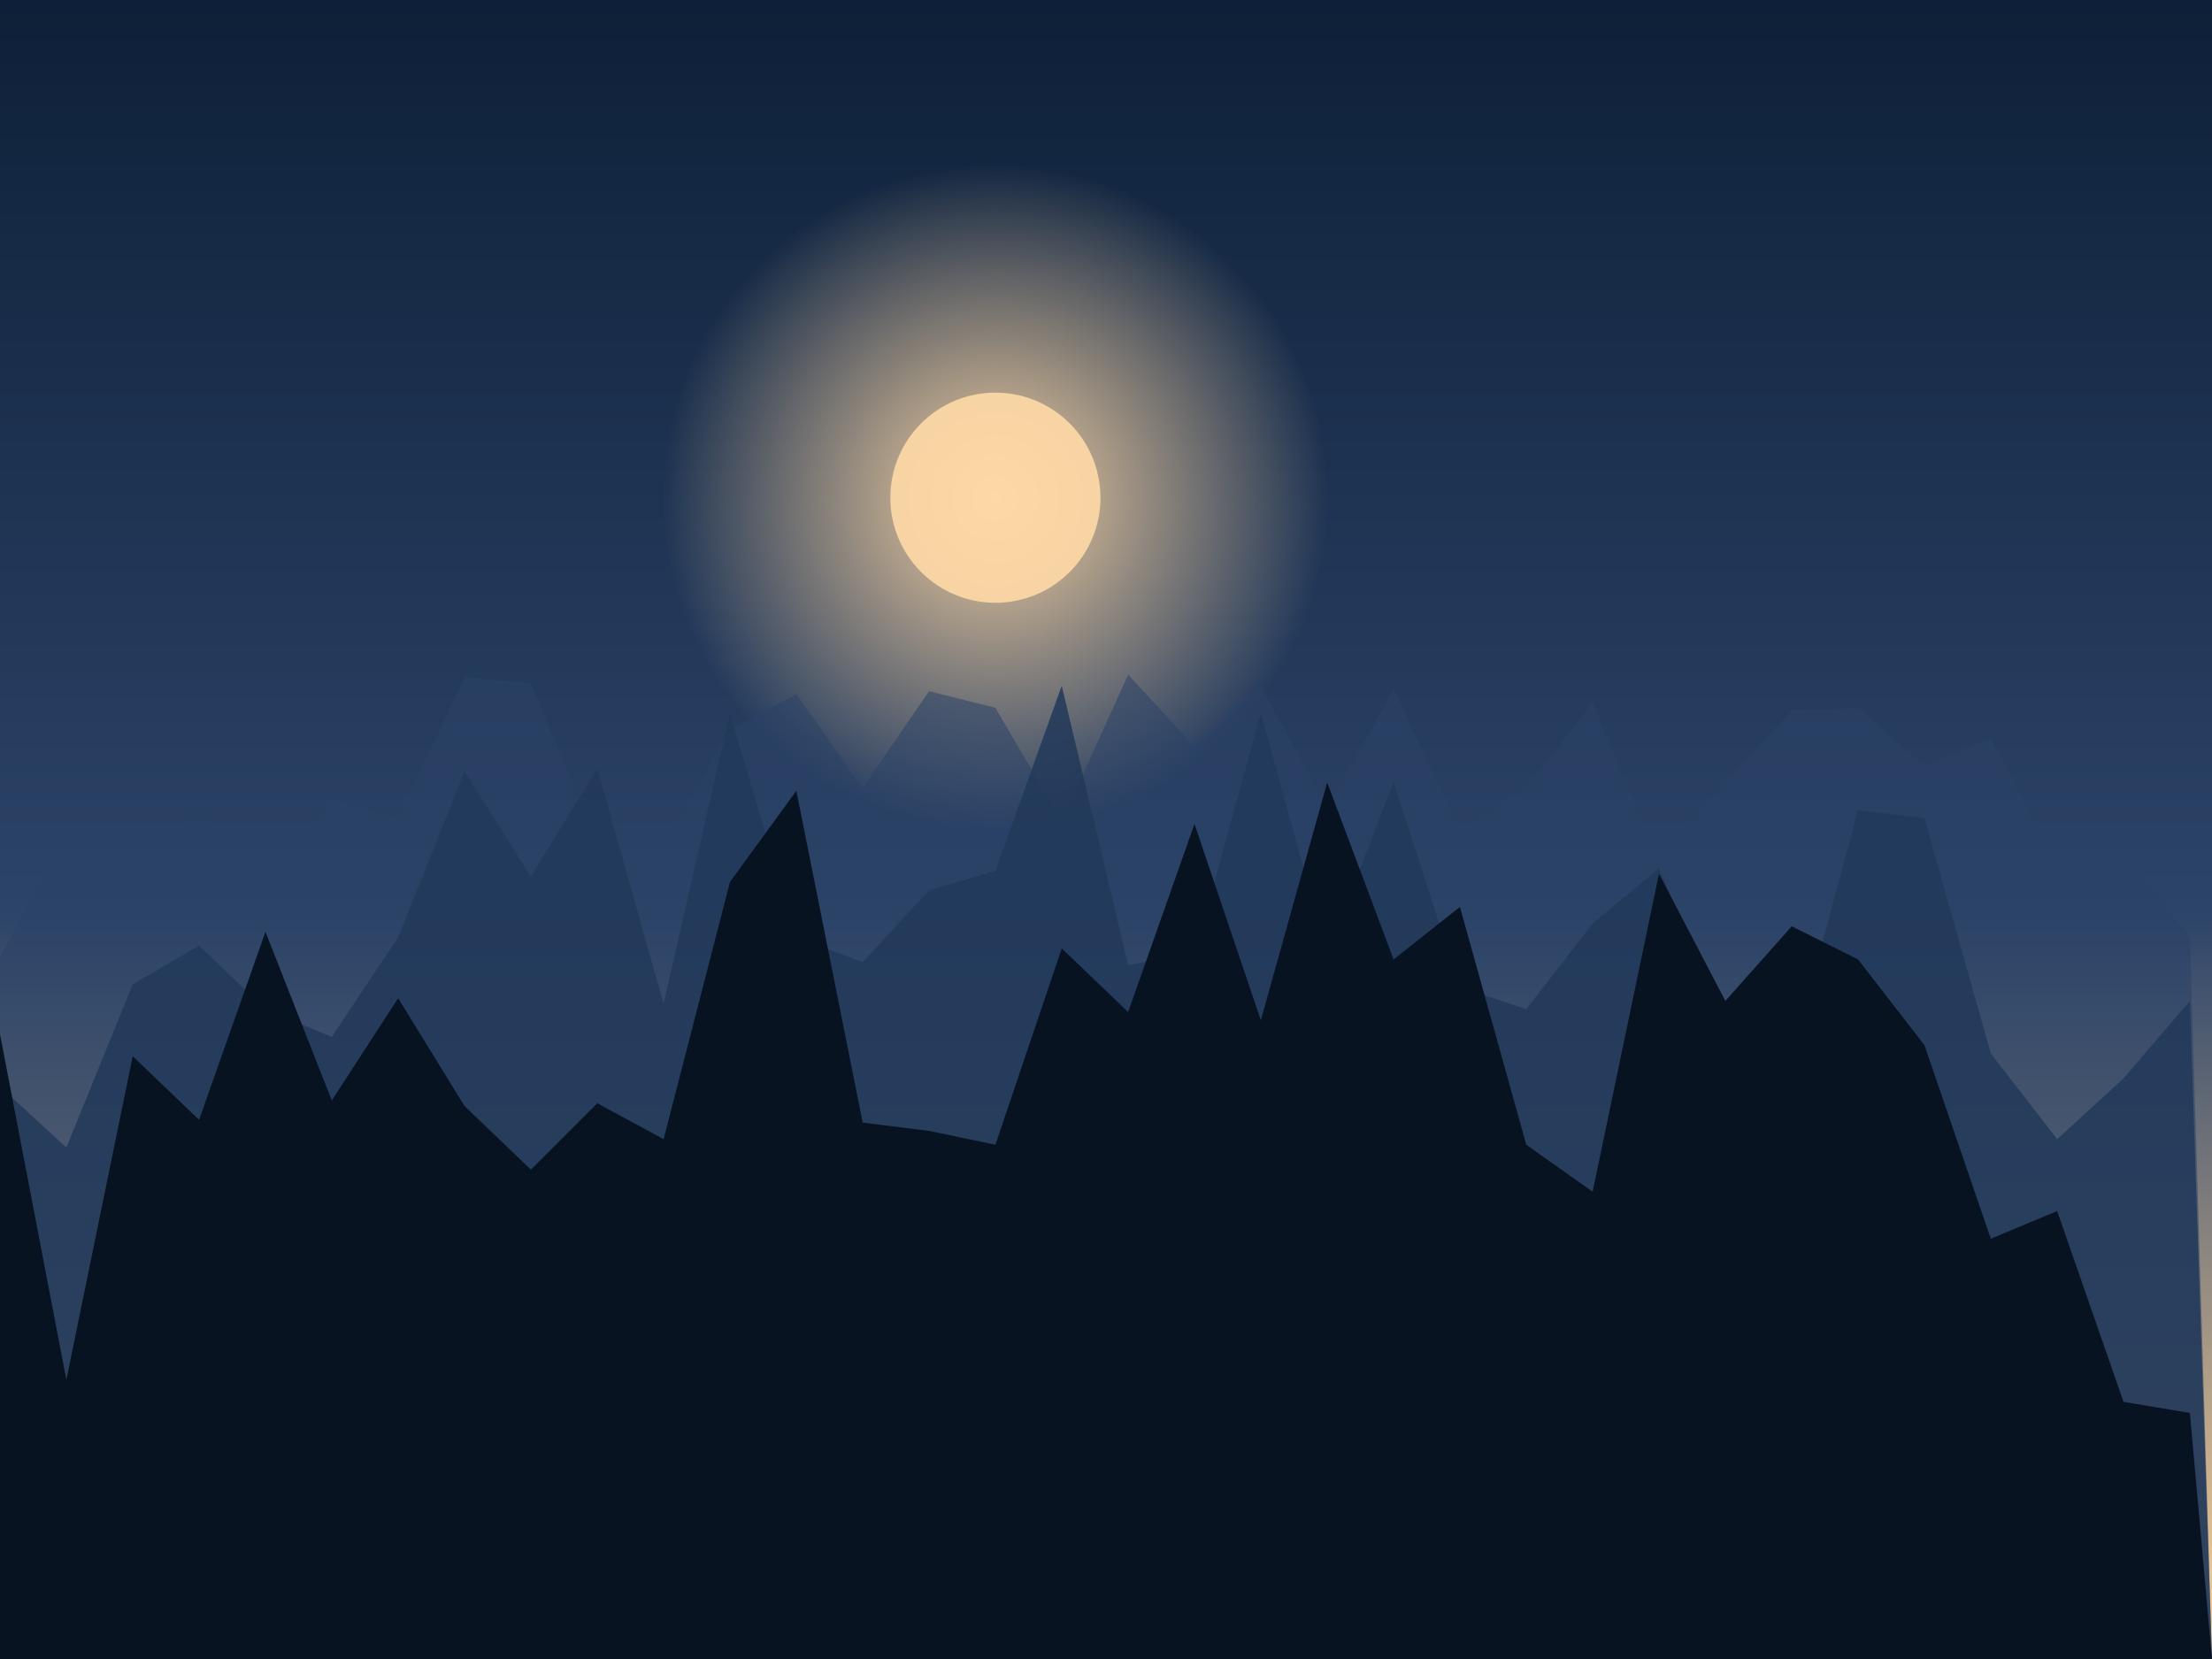
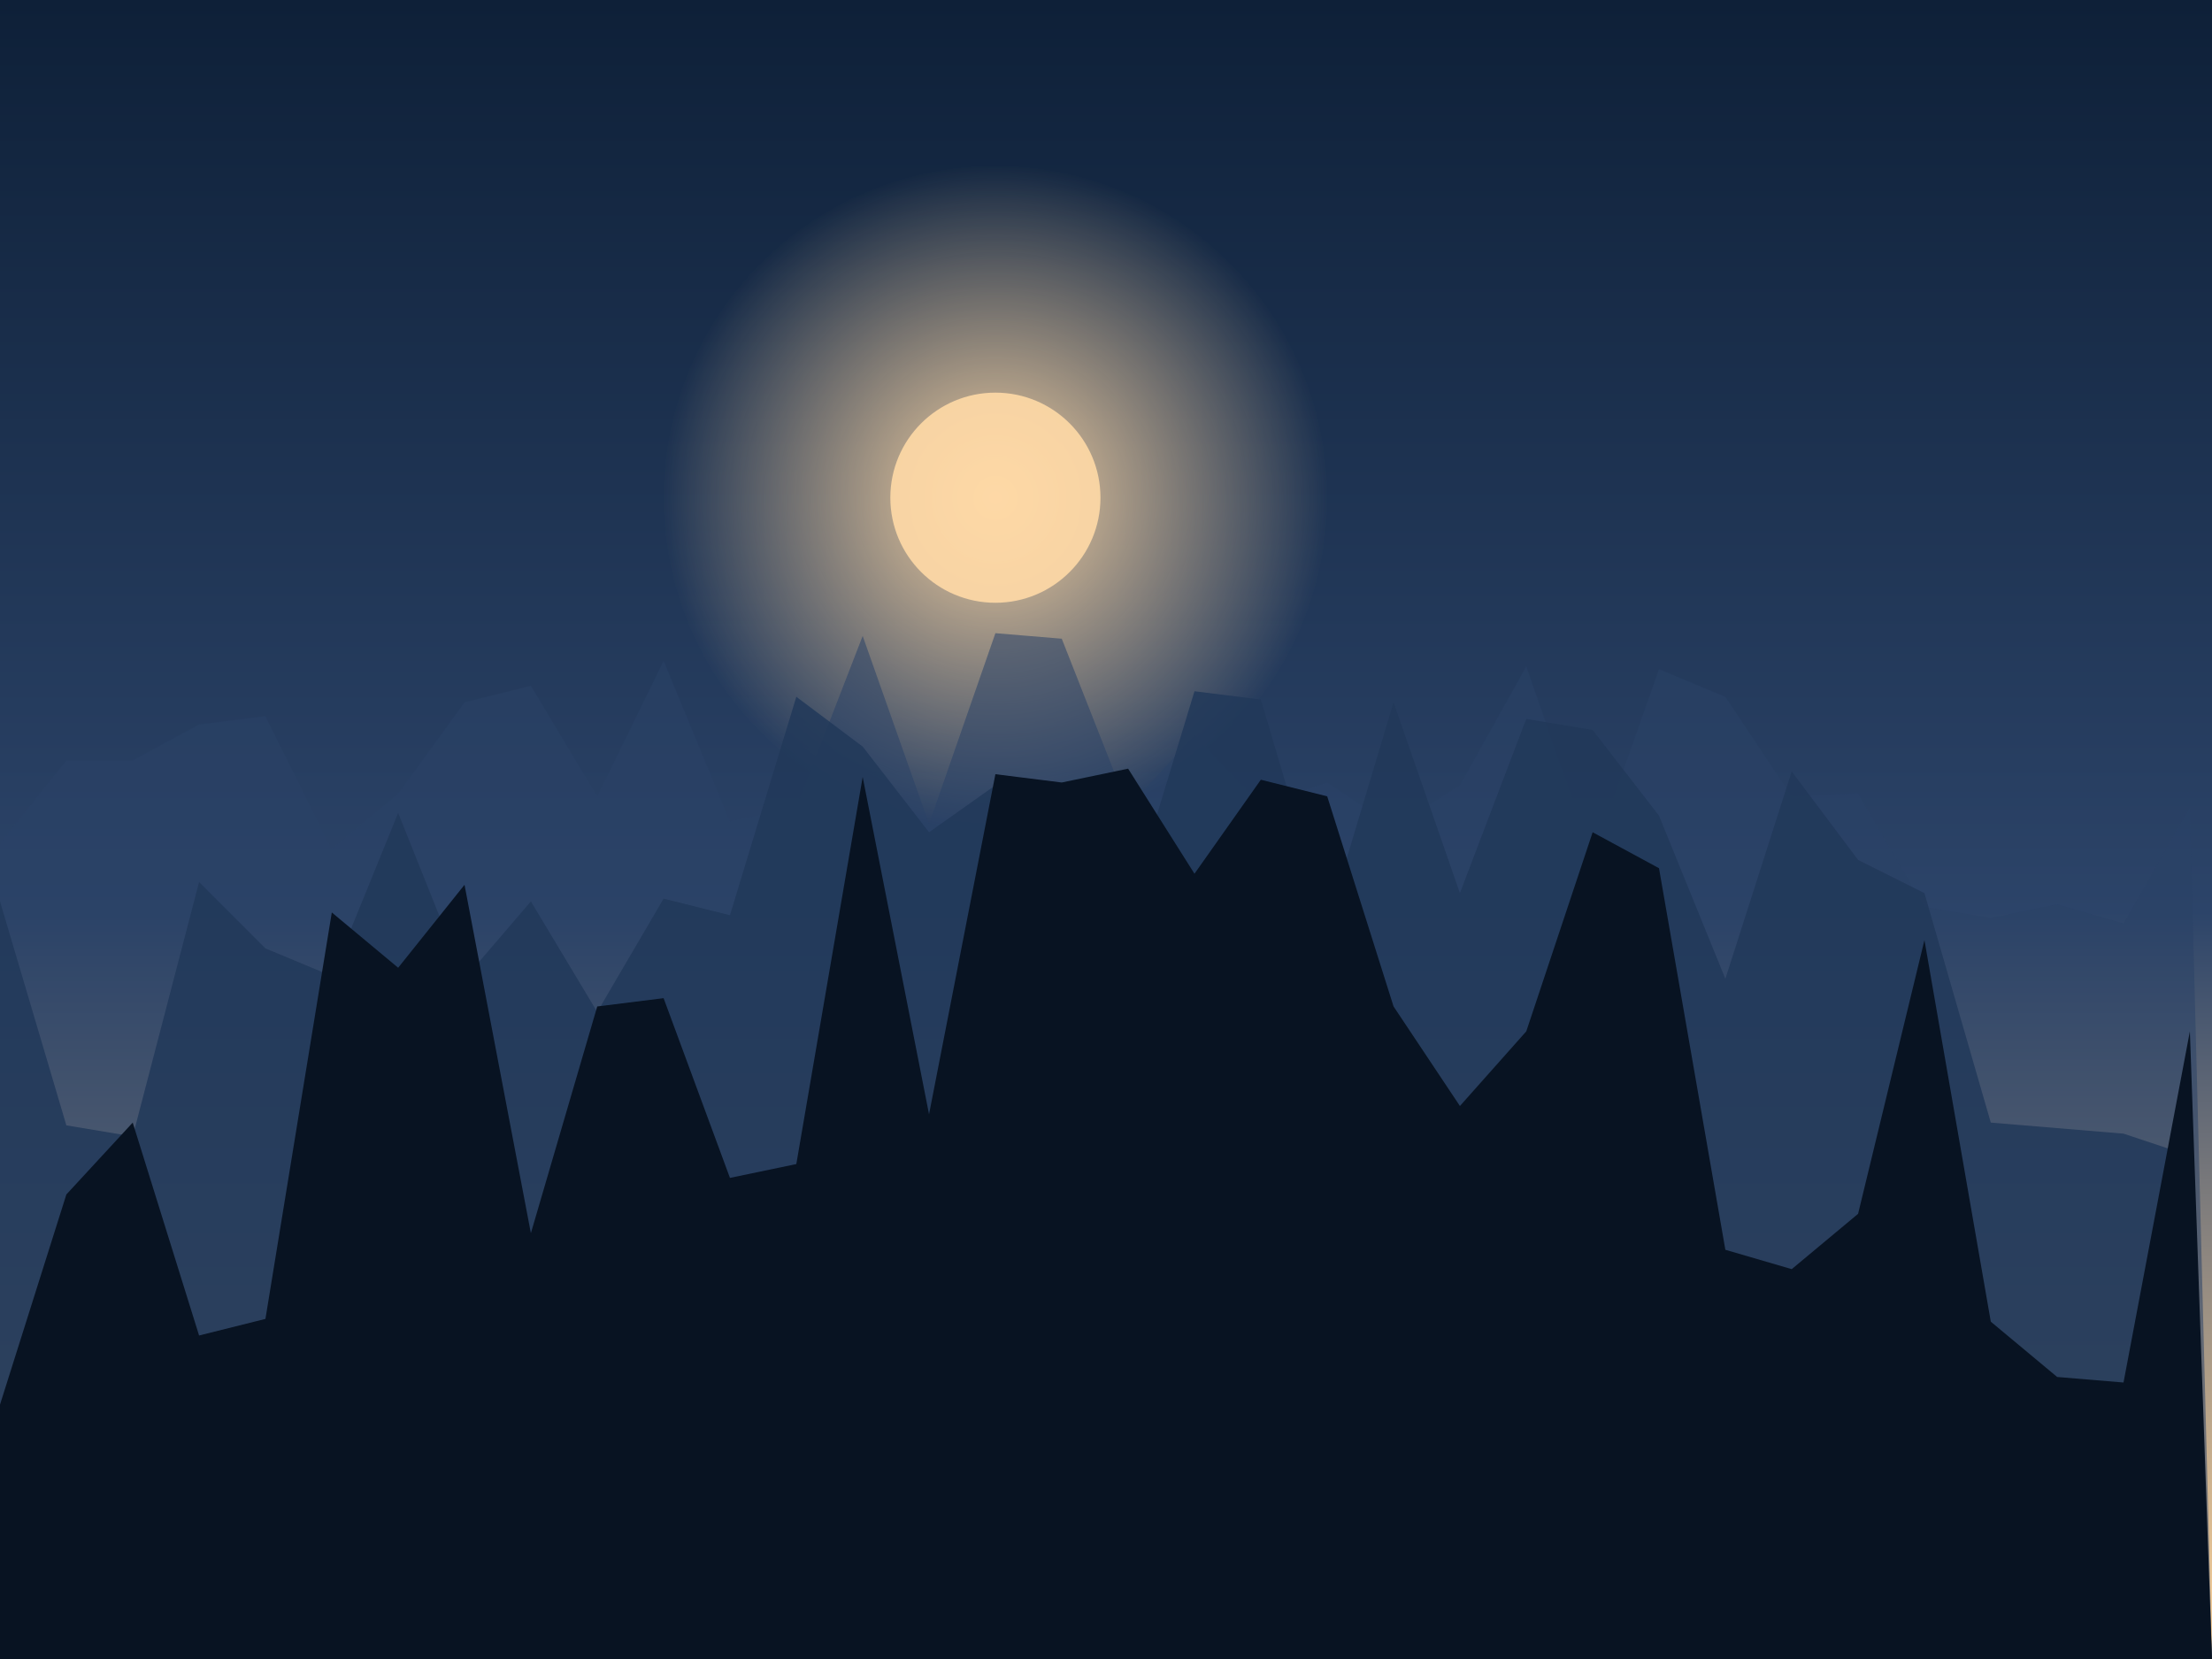
<svg xmlns="http://www.w3.org/2000/svg" viewBox="0 0 800 600" preserveAspectRatio="xMidYMid slice">
  <defs>
    <linearGradient id="sky" x1="0" y1="0" x2="0" y2="1">
      <stop offset="0" stop-color="#0e2038" />
      <stop offset="0.55" stop-color="#2c4469" />
      <stop offset="1" stop-color="#ffd49a" />
    </linearGradient>
    <radialGradient id="orb" cx="0.5" cy="0.5" r="0.5">
      <stop offset="0" stop-color="#ffd9a6" stop-opacity="0.95" />
      <stop offset="1" stop-color="#ffd9a6" stop-opacity="0" />
    </radialGradient>
  </defs>
  <rect width="800" height="600" fill="url(#sky)" />
  <circle cx="360" cy="180" r="120" fill="url(#orb)" />
  <circle cx="360" cy="180" r="38" fill="#ffd9a6" opacity="0.9" />
-   <path d="M0,600 L0,346 L24,302 L48,310 L72,295 L96,317 L120,289 L144,296 L168,245 L192,247 L216,305 L240,306 L264,264 L288,251 L312,285 L336,250 L360,256 L384,297 L408,244 L432,270 L456,248 L480,293 L504,249 L528,300 L552,285 L576,254 L600,312 L624,282 L648,257 L672,256 L696,277 L720,267 L744,313 L768,309 L792,339 L800,600 Z" fill="#294166" opacity="0.55" />
-   <path d="M0,600 L0,393 L24,415 L48,356 L72,342 L96,365 L120,375 L144,339 L168,279 L192,317 L216,278 L240,363 L264,258 L288,339 L312,348 L336,322 L360,315 L384,248 L408,349 L432,345 L456,258 L480,345 L504,283 L528,357 L552,365 L576,334 L600,314 L624,371 L648,382 L672,293 L696,296 L720,381 L744,412 L768,390 L792,362 L800,600 Z" fill="#213859" opacity="0.85" />
-   <path d="M0,600 L0,374 L24,499 L48,382 L72,405 L96,337 L120,398 L144,361 L168,400 L192,423 L216,399 L240,412 L264,319 L288,286 L312,406 L336,409 L360,414 L384,343 L408,366 L432,298 L456,369 L480,283 L504,347 L528,328 L552,414 L576,431 L600,316 L624,362 L648,335 L672,347 L696,378 L720,448 L744,438 L768,507 L792,511 L800,600 Z" fill="#081322" opacity="1.0" />
+   <path d="M0,600 L0,305 L24,275 L48,275 L72,262 L96,259 L120,307 L144,287 L168,254 L192,248 L216,288 L240,239 L264,297 L288,292 L312,230 L336,298 L360,229 L384,231 L408,292 L432,266 L456,291 L480,283 L504,299 L528,284 L552,241 L576,310 L600,242 L624,252 L648,288 L672,287 L696,328 L720,332 L744,327 L768,334 L792,292 L800,600 Z" fill="#294166" opacity="0.55" />
+   <path d="M0,600 L0,326 L24,407 L48,411 L72,319 L96,343 L120,353 L144,294 L168,354 L192,326 L216,366 L240,325 L264,331 L288,252 L312,270 L336,301 L360,284 L384,321 L408,329 L432,250 L456,253 L480,334 L504,254 L528,323 L552,260 L576,264 L600,295 L624,354 L648,279 L672,311 L696,323 L720,406 L744,408 L768,410 L792,418 L800,600 Z" fill="#213859" opacity="0.85" />
+   <path d="M0,600 L0,508 L24,432 L48,406 L72,483 L96,477 L120,330 L144,350 L168,320 L192,446 L216,364 L240,361 L264,426 L288,421 L312,281 L336,403 L360,280 L384,283 L408,278 L432,316 L456,282 L480,288 L504,364 L528,400 L552,373 L576,301 L600,314 L624,452 L648,459 L672,439 L696,340 L720,478 L744,498 L768,500 L792,373 L800,600 Z" fill="#081322" opacity="1.0" />
</svg>
